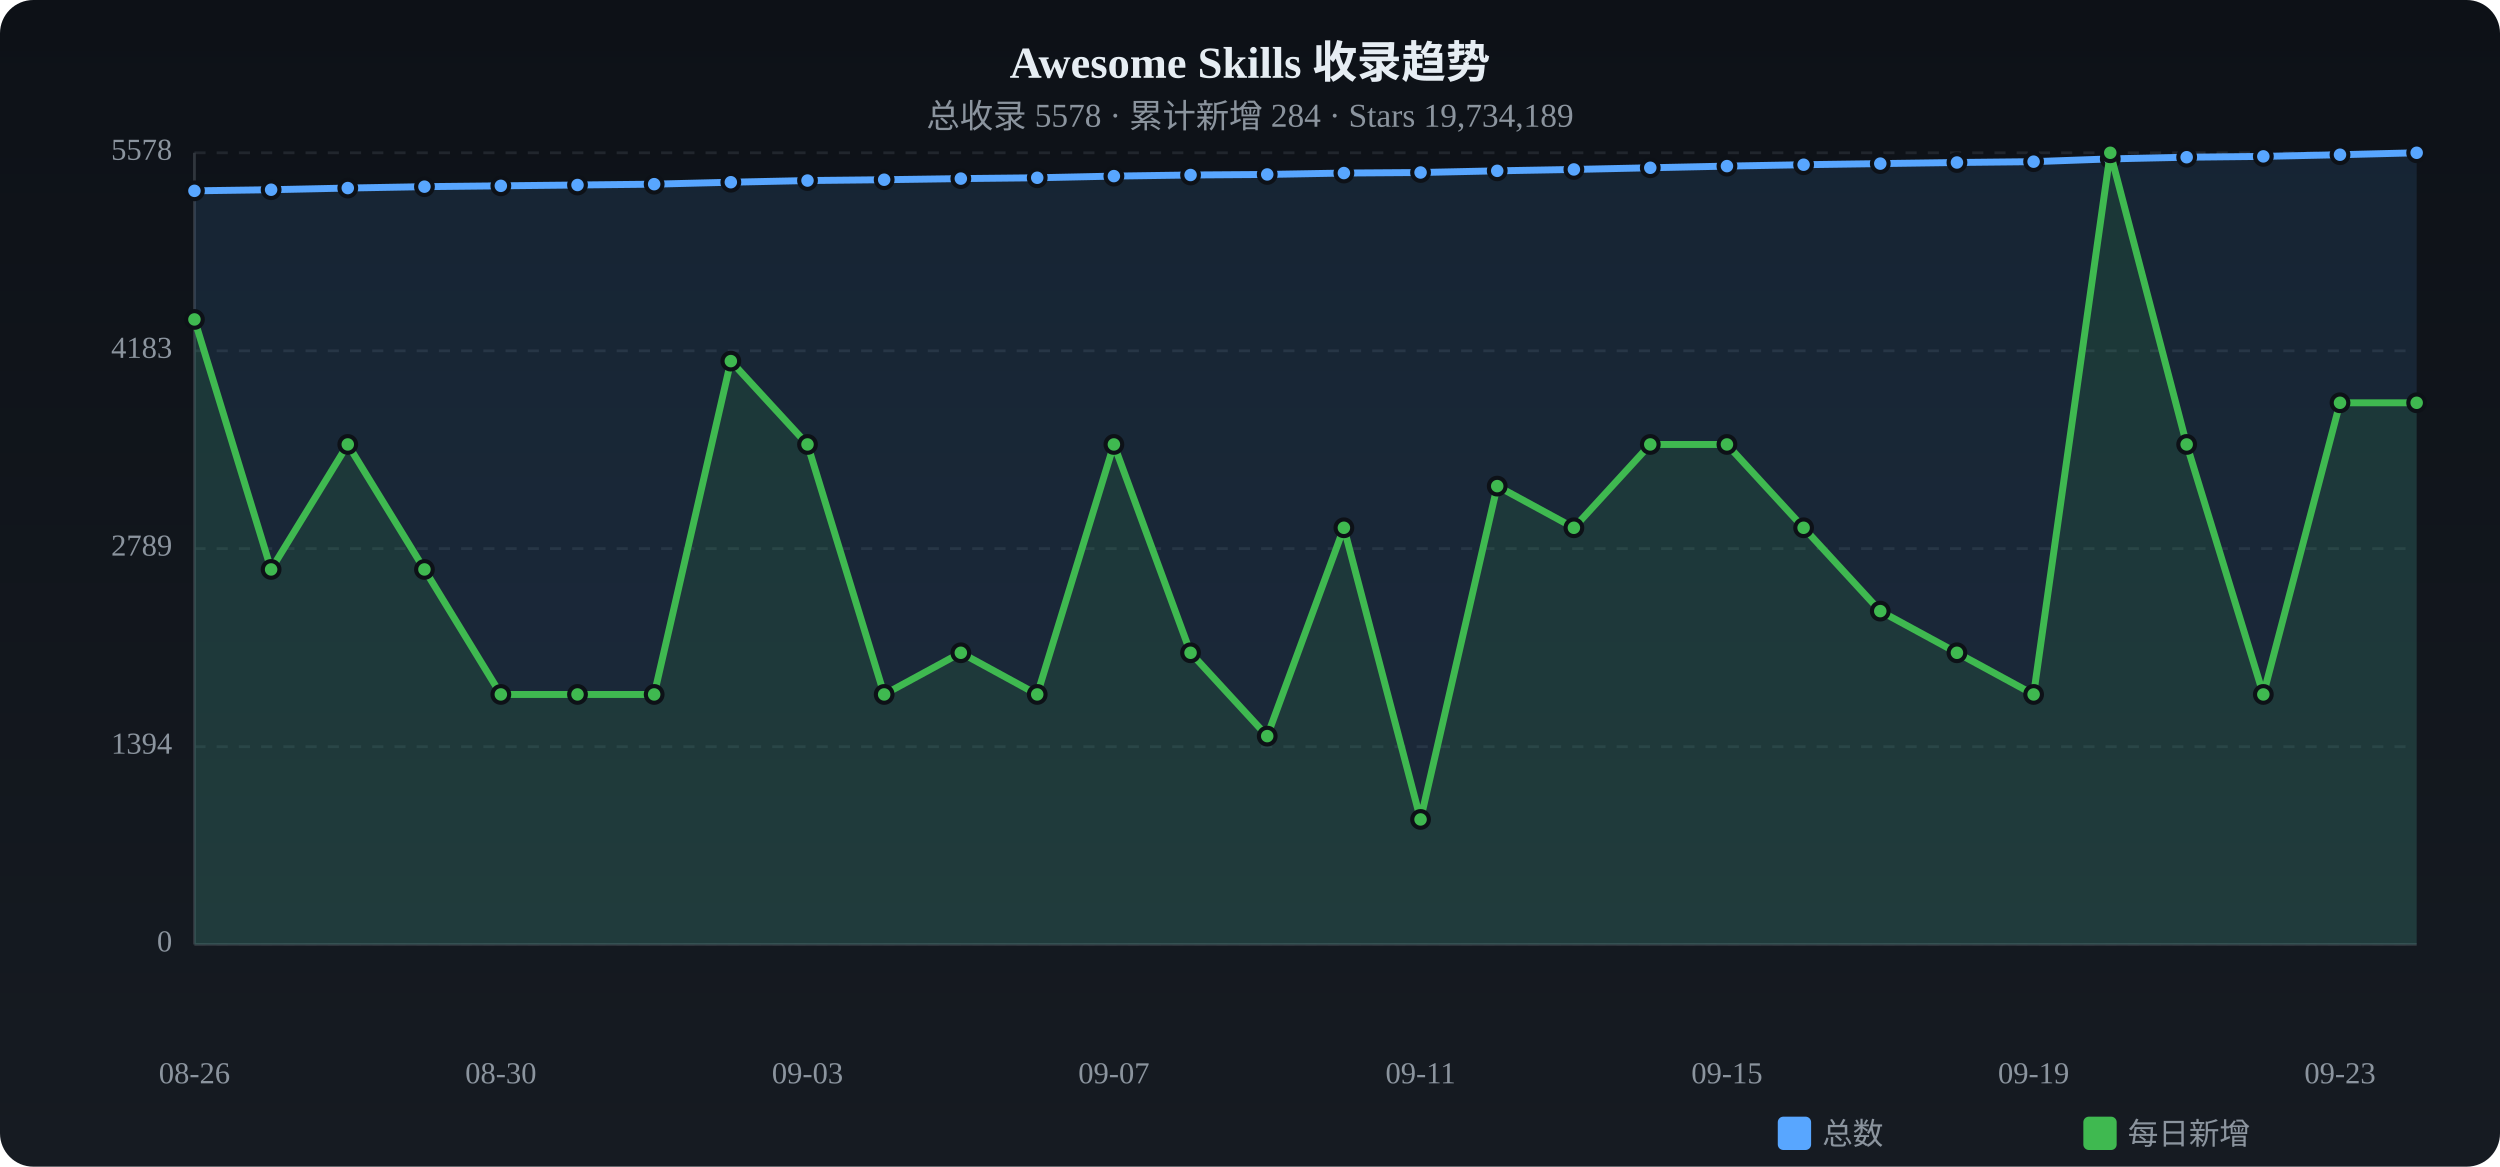
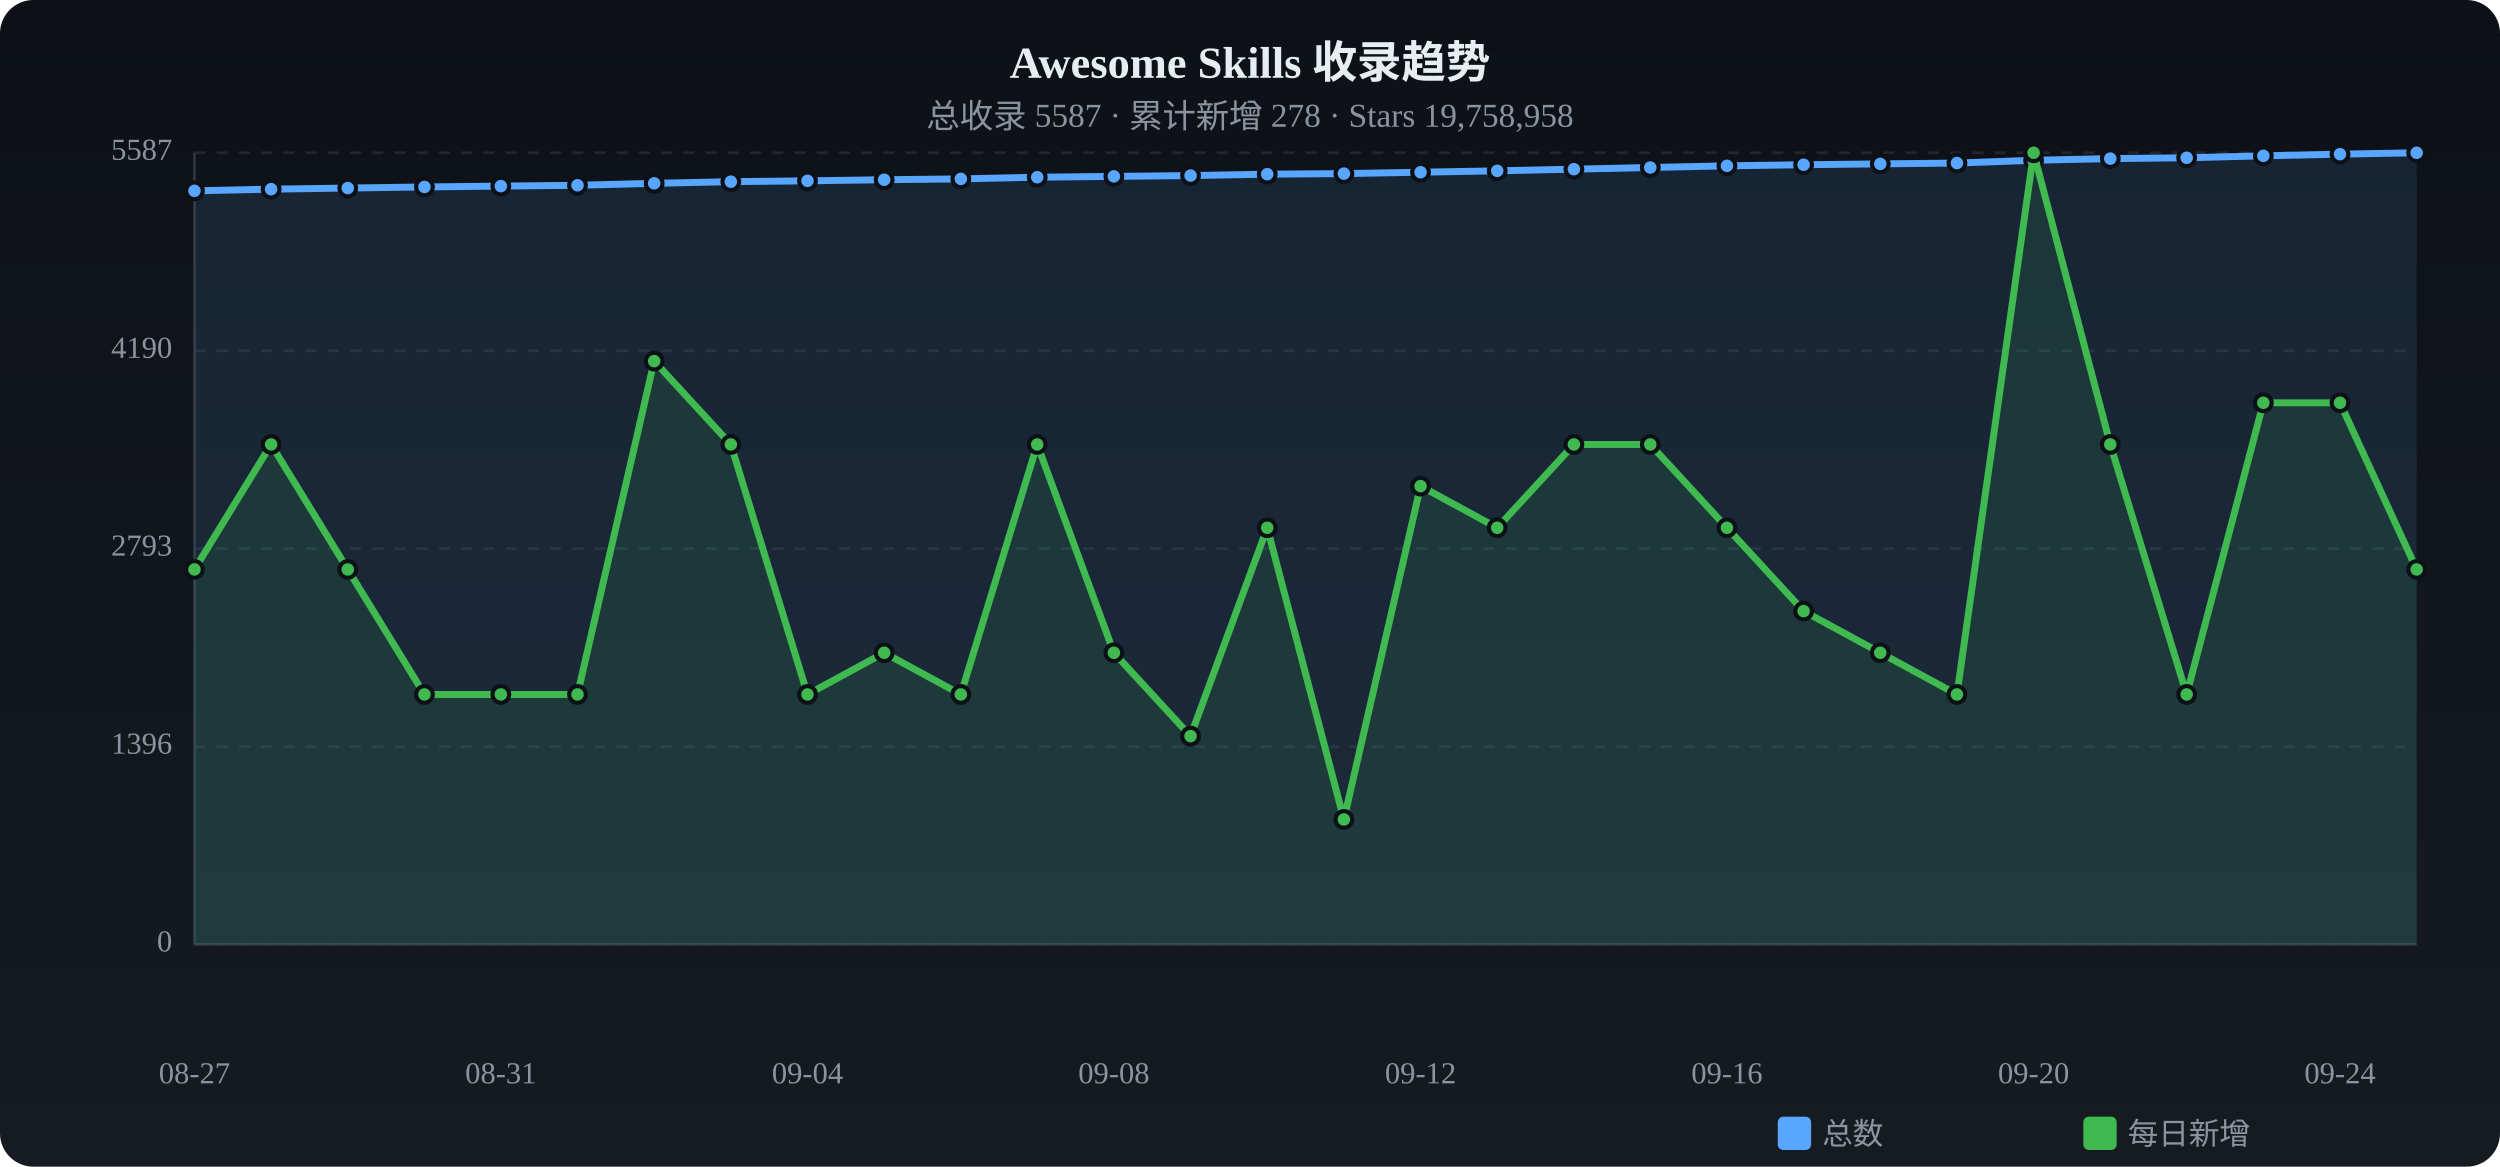
<svg xmlns="http://www.w3.org/2000/svg" viewBox="0 0 900 420" width="900" height="420">
  <defs>
    <linearGradient id="tbg" x1="0%" y1="0%" x2="0%" y2="100%">
      <stop offset="0%" stop-color="#0d1117" />
      <stop offset="100%" stop-color="#161b22" />
    </linearGradient>
  </defs>
  <rect width="900" height="420" rx="12" fill="url(#tbg)" />
  <text x="450.0" y="28" text-anchor="middle" fill="#e6edf3" font-size="16" font-weight="bold">Awesome Skills 收录趋势</text>
-   <text x="450.0" y="46" text-anchor="middle" fill="#8b949e" font-size="12">总收录 5578 · 累计新增 284 · Stars 19,734,189</text>
+   <text x="450.0" y="46" text-anchor="middle" fill="#8b949e" font-size="12">总收录 5587 · 累计新增 278 · Stars 19,758,958</text>
  <text x="62" y="340.0" text-anchor="end" fill="#8b949e" font-size="11" dominant-baseline="middle">0</text>
  <line x1="70" y1="340.0" x2="870" y2="340.0" stroke="#21262d" stroke-dasharray="4 4" />
-   <text x="62" y="268.8" text-anchor="end" fill="#8b949e" font-size="11" dominant-baseline="middle">1394</text>
+   <text x="62" y="268.8" text-anchor="end" fill="#8b949e" font-size="11" dominant-baseline="middle">1396</text>
  <line x1="70" y1="268.8" x2="870" y2="268.8" stroke="#21262d" stroke-dasharray="4 4" />
-   <text x="62" y="197.5" text-anchor="end" fill="#8b949e" font-size="11" dominant-baseline="middle">2789</text>
+   <text x="62" y="197.5" text-anchor="end" fill="#8b949e" font-size="11" dominant-baseline="middle">2793</text>
  <line x1="70" y1="197.5" x2="870" y2="197.5" stroke="#21262d" stroke-dasharray="4 4" />
-   <text x="62" y="126.3" text-anchor="end" fill="#8b949e" font-size="11" dominant-baseline="middle">4183</text>
+   <text x="62" y="126.3" text-anchor="end" fill="#8b949e" font-size="11" dominant-baseline="middle">4190</text>
  <line x1="70" y1="126.3" x2="870" y2="126.3" stroke="#21262d" stroke-dasharray="4 4" />
-   <text x="62" y="55.0" text-anchor="end" fill="#8b949e" font-size="11" dominant-baseline="middle">5578</text>
+   <text x="62" y="55.0" text-anchor="end" fill="#8b949e" font-size="11" dominant-baseline="middle">5587</text>
  <line x1="70" y1="55.0" x2="870" y2="55.0" stroke="#21262d" stroke-dasharray="4 4" />
  <line x1="70" y1="55" x2="70" y2="340" stroke="#30363d" />
  <line x1="70" y1="340" x2="870" y2="340" stroke="#30363d" />
-   <path d="M70.0,68.7 L97.6,68.3 L125.2,67.7 L152.8,67.2 L180.3,66.9 L207.9,66.6 L235.5,66.3 L263.1,65.6 L290.7,65.0 L318.3,64.7 L345.9,64.3 L373.4,64.0 L401.0,63.4 L428.6,63.0 L456.2,62.8 L483.8,62.3 L511.4,62.1 L539.0,61.5 L566.6,61.0 L594.1,60.4 L621.7,59.8 L649.3,59.3 L676.9,58.9 L704.5,58.5 L732.1,58.2 L759.7,57.2 L787.2,56.6 L814.8,56.3 L842.4,55.7 L870.0,55.0 L870.0,340 L70.0,340 Z" fill="#58a6ff" opacity="0.12" />
-   <polyline points="70.0,68.7 97.6,68.3 125.2,67.7 152.8,67.2 180.3,66.9 207.9,66.6 235.5,66.3 263.1,65.6 290.7,65.0 318.3,64.7 345.9,64.3 373.4,64.0 401.0,63.4 428.6,63.0 456.2,62.8 483.8,62.3 511.4,62.1 539.0,61.5 566.6,61.0 594.1,60.4 621.7,59.8 649.3,59.3 676.9,58.9 704.5,58.5 732.1,58.2 759.7,57.2 787.2,56.6 814.8,56.3 842.4,55.7 870.0,55.0" fill="none" stroke="#58a6ff" stroke-width="2.5" stroke-linecap="round" stroke-linejoin="round" />
+   <path d="M70.0,68.7 L97.6,68.1 L125.2,67.7 L152.8,67.3 L180.3,67.0 L207.9,66.7 L235.5,66.0 L263.1,65.4 L290.7,65.1 L318.3,64.7 L345.9,64.4 L373.4,63.8 L401.0,63.5 L428.6,63.2 L456.2,62.7 L483.8,62.5 L511.4,62.0 L539.0,61.5 L566.6,60.9 L594.1,60.3 L621.7,59.7 L649.3,59.3 L676.9,59.0 L704.5,58.7 L732.1,57.7 L759.7,57.1 L787.2,56.8 L814.8,56.1 L842.4,55.5 L870.0,55.0 L870.0,340 L70.0,340 Z" fill="#58a6ff" opacity="0.12" />
+   <polyline points="70.0,68.7 97.6,68.1 125.2,67.7 152.8,67.3 180.3,67.0 207.9,66.7 235.5,66.0 263.1,65.4 290.7,65.1 318.3,64.7 345.9,64.4 373.4,63.8 401.0,63.5 428.6,63.2 456.2,62.7 483.8,62.5 511.4,62.0 539.0,61.5 566.6,60.9 594.1,60.3 621.7,59.7 649.3,59.3 676.9,59.0 704.5,58.7 732.1,57.7 759.7,57.1 787.2,56.8 814.8,56.1 842.4,55.5 870.0,55.0" fill="none" stroke="#58a6ff" stroke-width="2.5" stroke-linecap="round" stroke-linejoin="round" />
  <circle cx="70.0" cy="68.7" r="3" fill="#58a6ff" stroke="#0d1117" stroke-width="1.5" />
-   <circle cx="97.6" cy="68.3" r="3" fill="#58a6ff" stroke="#0d1117" stroke-width="1.5" />
+   <circle cx="97.6" cy="68.1" r="3" fill="#58a6ff" stroke="#0d1117" stroke-width="1.5" />
  <circle cx="125.2" cy="67.7" r="3" fill="#58a6ff" stroke="#0d1117" stroke-width="1.5" />
-   <circle cx="152.8" cy="67.2" r="3" fill="#58a6ff" stroke="#0d1117" stroke-width="1.5" />
-   <circle cx="180.3" cy="66.9" r="3" fill="#58a6ff" stroke="#0d1117" stroke-width="1.5" />
-   <circle cx="207.9" cy="66.6" r="3" fill="#58a6ff" stroke="#0d1117" stroke-width="1.5" />
-   <circle cx="235.5" cy="66.3" r="3" fill="#58a6ff" stroke="#0d1117" stroke-width="1.5" />
-   <circle cx="263.1" cy="65.6" r="3" fill="#58a6ff" stroke="#0d1117" stroke-width="1.5" />
-   <circle cx="290.7" cy="65.0" r="3" fill="#58a6ff" stroke="#0d1117" stroke-width="1.5" />
+   <circle cx="152.8" cy="67.3" r="3" fill="#58a6ff" stroke="#0d1117" stroke-width="1.5" />
+   <circle cx="180.3" cy="67.0" r="3" fill="#58a6ff" stroke="#0d1117" stroke-width="1.5" />
+   <circle cx="207.9" cy="66.7" r="3" fill="#58a6ff" stroke="#0d1117" stroke-width="1.5" />
+   <circle cx="235.5" cy="66.0" r="3" fill="#58a6ff" stroke="#0d1117" stroke-width="1.5" />
+   <circle cx="263.1" cy="65.4" r="3" fill="#58a6ff" stroke="#0d1117" stroke-width="1.5" />
+   <circle cx="290.7" cy="65.1" r="3" fill="#58a6ff" stroke="#0d1117" stroke-width="1.5" />
  <circle cx="318.3" cy="64.7" r="3" fill="#58a6ff" stroke="#0d1117" stroke-width="1.5" />
-   <circle cx="345.9" cy="64.3" r="3" fill="#58a6ff" stroke="#0d1117" stroke-width="1.5" />
-   <circle cx="373.4" cy="64.0" r="3" fill="#58a6ff" stroke="#0d1117" stroke-width="1.5" />
-   <circle cx="401.0" cy="63.4" r="3" fill="#58a6ff" stroke="#0d1117" stroke-width="1.5" />
-   <circle cx="428.6" cy="63.0" r="3" fill="#58a6ff" stroke="#0d1117" stroke-width="1.5" />
-   <circle cx="456.2" cy="62.8" r="3" fill="#58a6ff" stroke="#0d1117" stroke-width="1.5" />
-   <circle cx="483.8" cy="62.3" r="3" fill="#58a6ff" stroke="#0d1117" stroke-width="1.5" />
-   <circle cx="511.4" cy="62.1" r="3" fill="#58a6ff" stroke="#0d1117" stroke-width="1.5" />
+   <circle cx="345.9" cy="64.4" r="3" fill="#58a6ff" stroke="#0d1117" stroke-width="1.5" />
+   <circle cx="373.4" cy="63.8" r="3" fill="#58a6ff" stroke="#0d1117" stroke-width="1.5" />
+   <circle cx="401.0" cy="63.5" r="3" fill="#58a6ff" stroke="#0d1117" stroke-width="1.5" />
+   <circle cx="428.6" cy="63.2" r="3" fill="#58a6ff" stroke="#0d1117" stroke-width="1.5" />
+   <circle cx="456.2" cy="62.7" r="3" fill="#58a6ff" stroke="#0d1117" stroke-width="1.5" />
+   <circle cx="483.8" cy="62.5" r="3" fill="#58a6ff" stroke="#0d1117" stroke-width="1.5" />
+   <circle cx="511.4" cy="62.0" r="3" fill="#58a6ff" stroke="#0d1117" stroke-width="1.5" />
  <circle cx="539.0" cy="61.5" r="3" fill="#58a6ff" stroke="#0d1117" stroke-width="1.5" />
-   <circle cx="566.6" cy="61.0" r="3" fill="#58a6ff" stroke="#0d1117" stroke-width="1.5" />
-   <circle cx="594.1" cy="60.4" r="3" fill="#58a6ff" stroke="#0d1117" stroke-width="1.5" />
-   <circle cx="621.7" cy="59.8" r="3" fill="#58a6ff" stroke="#0d1117" stroke-width="1.5" />
+   <circle cx="566.6" cy="60.9" r="3" fill="#58a6ff" stroke="#0d1117" stroke-width="1.5" />
+   <circle cx="594.1" cy="60.3" r="3" fill="#58a6ff" stroke="#0d1117" stroke-width="1.5" />
+   <circle cx="621.7" cy="59.7" r="3" fill="#58a6ff" stroke="#0d1117" stroke-width="1.5" />
  <circle cx="649.3" cy="59.3" r="3" fill="#58a6ff" stroke="#0d1117" stroke-width="1.5" />
-   <circle cx="676.9" cy="58.9" r="3" fill="#58a6ff" stroke="#0d1117" stroke-width="1.5" />
-   <circle cx="704.5" cy="58.5" r="3" fill="#58a6ff" stroke="#0d1117" stroke-width="1.5" />
-   <circle cx="732.1" cy="58.2" r="3" fill="#58a6ff" stroke="#0d1117" stroke-width="1.5" />
-   <circle cx="759.7" cy="57.2" r="3" fill="#58a6ff" stroke="#0d1117" stroke-width="1.5" />
-   <circle cx="787.2" cy="56.6" r="3" fill="#58a6ff" stroke="#0d1117" stroke-width="1.5" />
-   <circle cx="814.8" cy="56.3" r="3" fill="#58a6ff" stroke="#0d1117" stroke-width="1.5" />
-   <circle cx="842.4" cy="55.7" r="3" fill="#58a6ff" stroke="#0d1117" stroke-width="1.5" />
+   <circle cx="676.9" cy="59.0" r="3" fill="#58a6ff" stroke="#0d1117" stroke-width="1.5" />
+   <circle cx="704.5" cy="58.7" r="3" fill="#58a6ff" stroke="#0d1117" stroke-width="1.5" />
+   <circle cx="732.1" cy="57.7" r="3" fill="#58a6ff" stroke="#0d1117" stroke-width="1.5" />
+   <circle cx="759.7" cy="57.1" r="3" fill="#58a6ff" stroke="#0d1117" stroke-width="1.5" />
+   <circle cx="787.2" cy="56.8" r="3" fill="#58a6ff" stroke="#0d1117" stroke-width="1.5" />
+   <circle cx="814.8" cy="56.1" r="3" fill="#58a6ff" stroke="#0d1117" stroke-width="1.5" />
+   <circle cx="842.4" cy="55.5" r="3" fill="#58a6ff" stroke="#0d1117" stroke-width="1.5" />
  <circle cx="870.0" cy="55.0" r="3" fill="#58a6ff" stroke="#0d1117" stroke-width="1.5" />
-   <path d="M70.0,115.0 L97.6,205.0 L125.2,160.0 L152.8,205.0 L180.3,250.0 L207.9,250.0 L235.5,250.0 L263.1,130.0 L290.7,160.0 L318.3,250.0 L345.9,235.0 L373.4,250.0 L401.0,160.0 L428.6,235.0 L456.2,265.0 L483.8,190.0 L511.4,295.0 L539.0,175.0 L566.6,190.0 L594.1,160.0 L621.7,160.0 L649.3,190.0 L676.9,220.0 L704.5,235.0 L732.1,250.0 L759.7,55.0 L787.2,160.0 L814.8,250.0 L842.4,145.0 L870.0,145.0 L870.0,340 L70.0,340 Z" fill="#3fb950" opacity="0.12" />
-   <polyline points="70.0,115.0 97.6,205.0 125.2,160.0 152.8,205.0 180.3,250.0 207.9,250.0 235.5,250.0 263.1,130.0 290.7,160.0 318.3,250.0 345.9,235.0 373.4,250.0 401.0,160.0 428.6,235.0 456.2,265.0 483.8,190.0 511.4,295.0 539.0,175.0 566.6,190.0 594.1,160.0 621.7,160.0 649.3,190.0 676.9,220.0 704.5,235.0 732.1,250.0 759.7,55.0 787.2,160.0 814.8,250.0 842.4,145.0 870.0,145.0" fill="none" stroke="#3fb950" stroke-width="2.5" stroke-linecap="round" stroke-linejoin="round" />
-   <circle cx="70.0" cy="115.0" r="3" fill="#3fb950" stroke="#0d1117" stroke-width="1.5" />
-   <circle cx="97.6" cy="205.0" r="3" fill="#3fb950" stroke="#0d1117" stroke-width="1.5" />
-   <circle cx="125.2" cy="160.0" r="3" fill="#3fb950" stroke="#0d1117" stroke-width="1.5" />
-   <circle cx="152.8" cy="205.0" r="3" fill="#3fb950" stroke="#0d1117" stroke-width="1.5" />
+   <path d="M70.0,205.0 L97.6,160.0 L125.2,205.0 L152.8,250.0 L180.3,250.0 L207.9,250.0 L235.5,130.0 L263.1,160.0 L290.7,250.0 L318.3,235.0 L345.9,250.0 L373.4,160.0 L401.0,235.0 L428.6,265.0 L456.2,190.0 L483.8,295.0 L511.4,175.0 L539.0,190.0 L566.6,160.0 L594.1,160.0 L621.7,190.0 L649.3,220.0 L676.9,235.0 L704.5,250.0 L732.1,55.0 L759.7,160.0 L787.2,250.0 L814.8,145.0 L842.4,145.0 L870.0,205.0 L870.0,340 L70.0,340 Z" fill="#3fb950" opacity="0.12" />
+   <polyline points="70.0,205.0 97.6,160.0 125.2,205.0 152.8,250.0 180.3,250.0 207.9,250.0 235.5,130.0 263.1,160.0 290.7,250.0 318.3,235.0 345.9,250.0 373.4,160.0 401.0,235.0 428.6,265.0 456.2,190.0 483.8,295.0 511.4,175.0 539.0,190.0 566.6,160.0 594.1,160.0 621.7,190.0 649.3,220.0 676.9,235.0 704.5,250.0 732.1,55.0 759.7,160.0 787.2,250.0 814.8,145.0 842.4,145.0 870.0,205.0" fill="none" stroke="#3fb950" stroke-width="2.5" stroke-linecap="round" stroke-linejoin="round" />
+   <circle cx="70.0" cy="205.0" r="3" fill="#3fb950" stroke="#0d1117" stroke-width="1.5" />
+   <circle cx="97.6" cy="160.0" r="3" fill="#3fb950" stroke="#0d1117" stroke-width="1.5" />
+   <circle cx="125.2" cy="205.0" r="3" fill="#3fb950" stroke="#0d1117" stroke-width="1.5" />
+   <circle cx="152.8" cy="250.0" r="3" fill="#3fb950" stroke="#0d1117" stroke-width="1.5" />
  <circle cx="180.3" cy="250.0" r="3" fill="#3fb950" stroke="#0d1117" stroke-width="1.5" />
  <circle cx="207.9" cy="250.0" r="3" fill="#3fb950" stroke="#0d1117" stroke-width="1.5" />
-   <circle cx="235.5" cy="250.0" r="3" fill="#3fb950" stroke="#0d1117" stroke-width="1.5" />
-   <circle cx="263.1" cy="130.0" r="3" fill="#3fb950" stroke="#0d1117" stroke-width="1.5" />
-   <circle cx="290.7" cy="160.0" r="3" fill="#3fb950" stroke="#0d1117" stroke-width="1.5" />
-   <circle cx="318.3" cy="250.0" r="3" fill="#3fb950" stroke="#0d1117" stroke-width="1.5" />
-   <circle cx="345.9" cy="235.0" r="3" fill="#3fb950" stroke="#0d1117" stroke-width="1.5" />
-   <circle cx="373.4" cy="250.0" r="3" fill="#3fb950" stroke="#0d1117" stroke-width="1.5" />
-   <circle cx="401.0" cy="160.0" r="3" fill="#3fb950" stroke="#0d1117" stroke-width="1.5" />
-   <circle cx="428.6" cy="235.0" r="3" fill="#3fb950" stroke="#0d1117" stroke-width="1.5" />
-   <circle cx="456.2" cy="265.0" r="3" fill="#3fb950" stroke="#0d1117" stroke-width="1.5" />
-   <circle cx="483.8" cy="190.0" r="3" fill="#3fb950" stroke="#0d1117" stroke-width="1.5" />
-   <circle cx="511.4" cy="295.0" r="3" fill="#3fb950" stroke="#0d1117" stroke-width="1.5" />
-   <circle cx="539.0" cy="175.0" r="3" fill="#3fb950" stroke="#0d1117" stroke-width="1.5" />
-   <circle cx="566.6" cy="190.0" r="3" fill="#3fb950" stroke="#0d1117" stroke-width="1.5" />
+   <circle cx="235.5" cy="130.0" r="3" fill="#3fb950" stroke="#0d1117" stroke-width="1.5" />
+   <circle cx="263.1" cy="160.0" r="3" fill="#3fb950" stroke="#0d1117" stroke-width="1.5" />
+   <circle cx="290.7" cy="250.0" r="3" fill="#3fb950" stroke="#0d1117" stroke-width="1.5" />
+   <circle cx="318.3" cy="235.0" r="3" fill="#3fb950" stroke="#0d1117" stroke-width="1.5" />
+   <circle cx="345.9" cy="250.0" r="3" fill="#3fb950" stroke="#0d1117" stroke-width="1.5" />
+   <circle cx="373.4" cy="160.0" r="3" fill="#3fb950" stroke="#0d1117" stroke-width="1.5" />
+   <circle cx="401.0" cy="235.0" r="3" fill="#3fb950" stroke="#0d1117" stroke-width="1.5" />
+   <circle cx="428.6" cy="265.0" r="3" fill="#3fb950" stroke="#0d1117" stroke-width="1.5" />
+   <circle cx="456.2" cy="190.0" r="3" fill="#3fb950" stroke="#0d1117" stroke-width="1.5" />
+   <circle cx="483.8" cy="295.0" r="3" fill="#3fb950" stroke="#0d1117" stroke-width="1.5" />
+   <circle cx="511.4" cy="175.0" r="3" fill="#3fb950" stroke="#0d1117" stroke-width="1.5" />
+   <circle cx="539.0" cy="190.0" r="3" fill="#3fb950" stroke="#0d1117" stroke-width="1.5" />
+   <circle cx="566.6" cy="160.0" r="3" fill="#3fb950" stroke="#0d1117" stroke-width="1.5" />
  <circle cx="594.1" cy="160.0" r="3" fill="#3fb950" stroke="#0d1117" stroke-width="1.5" />
-   <circle cx="621.7" cy="160.0" r="3" fill="#3fb950" stroke="#0d1117" stroke-width="1.5" />
-   <circle cx="649.3" cy="190.0" r="3" fill="#3fb950" stroke="#0d1117" stroke-width="1.5" />
-   <circle cx="676.9" cy="220.0" r="3" fill="#3fb950" stroke="#0d1117" stroke-width="1.5" />
-   <circle cx="704.5" cy="235.0" r="3" fill="#3fb950" stroke="#0d1117" stroke-width="1.5" />
-   <circle cx="732.1" cy="250.0" r="3" fill="#3fb950" stroke="#0d1117" stroke-width="1.5" />
-   <circle cx="759.7" cy="55.0" r="3" fill="#3fb950" stroke="#0d1117" stroke-width="1.5" />
-   <circle cx="787.2" cy="160.0" r="3" fill="#3fb950" stroke="#0d1117" stroke-width="1.5" />
-   <circle cx="814.8" cy="250.0" r="3" fill="#3fb950" stroke="#0d1117" stroke-width="1.5" />
+   <circle cx="621.7" cy="190.0" r="3" fill="#3fb950" stroke="#0d1117" stroke-width="1.5" />
+   <circle cx="649.3" cy="220.0" r="3" fill="#3fb950" stroke="#0d1117" stroke-width="1.5" />
+   <circle cx="676.9" cy="235.0" r="3" fill="#3fb950" stroke="#0d1117" stroke-width="1.5" />
+   <circle cx="704.5" cy="250.0" r="3" fill="#3fb950" stroke="#0d1117" stroke-width="1.5" />
+   <circle cx="732.1" cy="55.0" r="3" fill="#3fb950" stroke="#0d1117" stroke-width="1.5" />
+   <circle cx="759.7" cy="160.0" r="3" fill="#3fb950" stroke="#0d1117" stroke-width="1.5" />
+   <circle cx="787.2" cy="250.0" r="3" fill="#3fb950" stroke="#0d1117" stroke-width="1.5" />
+   <circle cx="814.8" cy="145.0" r="3" fill="#3fb950" stroke="#0d1117" stroke-width="1.5" />
  <circle cx="842.4" cy="145.0" r="3" fill="#3fb950" stroke="#0d1117" stroke-width="1.5" />
-   <circle cx="870.0" cy="145.0" r="3" fill="#3fb950" stroke="#0d1117" stroke-width="1.5" />
-   <text x="70.0" y="390" text-anchor="middle" fill="#8b949e" font-size="11">08-26</text>
-   <text x="180.3" y="390" text-anchor="middle" fill="#8b949e" font-size="11">08-30</text>
-   <text x="290.7" y="390" text-anchor="middle" fill="#8b949e" font-size="11">09-03</text>
-   <text x="401.0" y="390" text-anchor="middle" fill="#8b949e" font-size="11">09-07</text>
-   <text x="511.4" y="390" text-anchor="middle" fill="#8b949e" font-size="11">09-11</text>
-   <text x="621.7" y="390" text-anchor="middle" fill="#8b949e" font-size="11">09-15</text>
-   <text x="732.1" y="390" text-anchor="middle" fill="#8b949e" font-size="11">09-19</text>
-   <text x="842.4" y="390" text-anchor="middle" fill="#8b949e" font-size="11">09-23</text>
+   <circle cx="870.0" cy="205.0" r="3" fill="#3fb950" stroke="#0d1117" stroke-width="1.5" />
+   <text x="70.0" y="390" text-anchor="middle" fill="#8b949e" font-size="11">08-27</text>
+   <text x="180.3" y="390" text-anchor="middle" fill="#8b949e" font-size="11">08-31</text>
+   <text x="290.7" y="390" text-anchor="middle" fill="#8b949e" font-size="11">09-04</text>
+   <text x="401.0" y="390" text-anchor="middle" fill="#8b949e" font-size="11">09-08</text>
+   <text x="511.4" y="390" text-anchor="middle" fill="#8b949e" font-size="11">09-12</text>
+   <text x="621.7" y="390" text-anchor="middle" fill="#8b949e" font-size="11">09-16</text>
+   <text x="732.1" y="390" text-anchor="middle" fill="#8b949e" font-size="11">09-20</text>
+   <text x="842.4" y="390" text-anchor="middle" fill="#8b949e" font-size="11">09-24</text>
  <rect x="640" y="402" width="12" height="12" rx="2" fill="#58a6ff" />
  <text x="656" y="412" fill="#8b949e" font-size="11">总数</text>
  <rect x="750" y="402" width="12" height="12" rx="2" fill="#3fb950" />
  <text x="766" y="412" fill="#8b949e" font-size="11">每日新增</text>
</svg>
